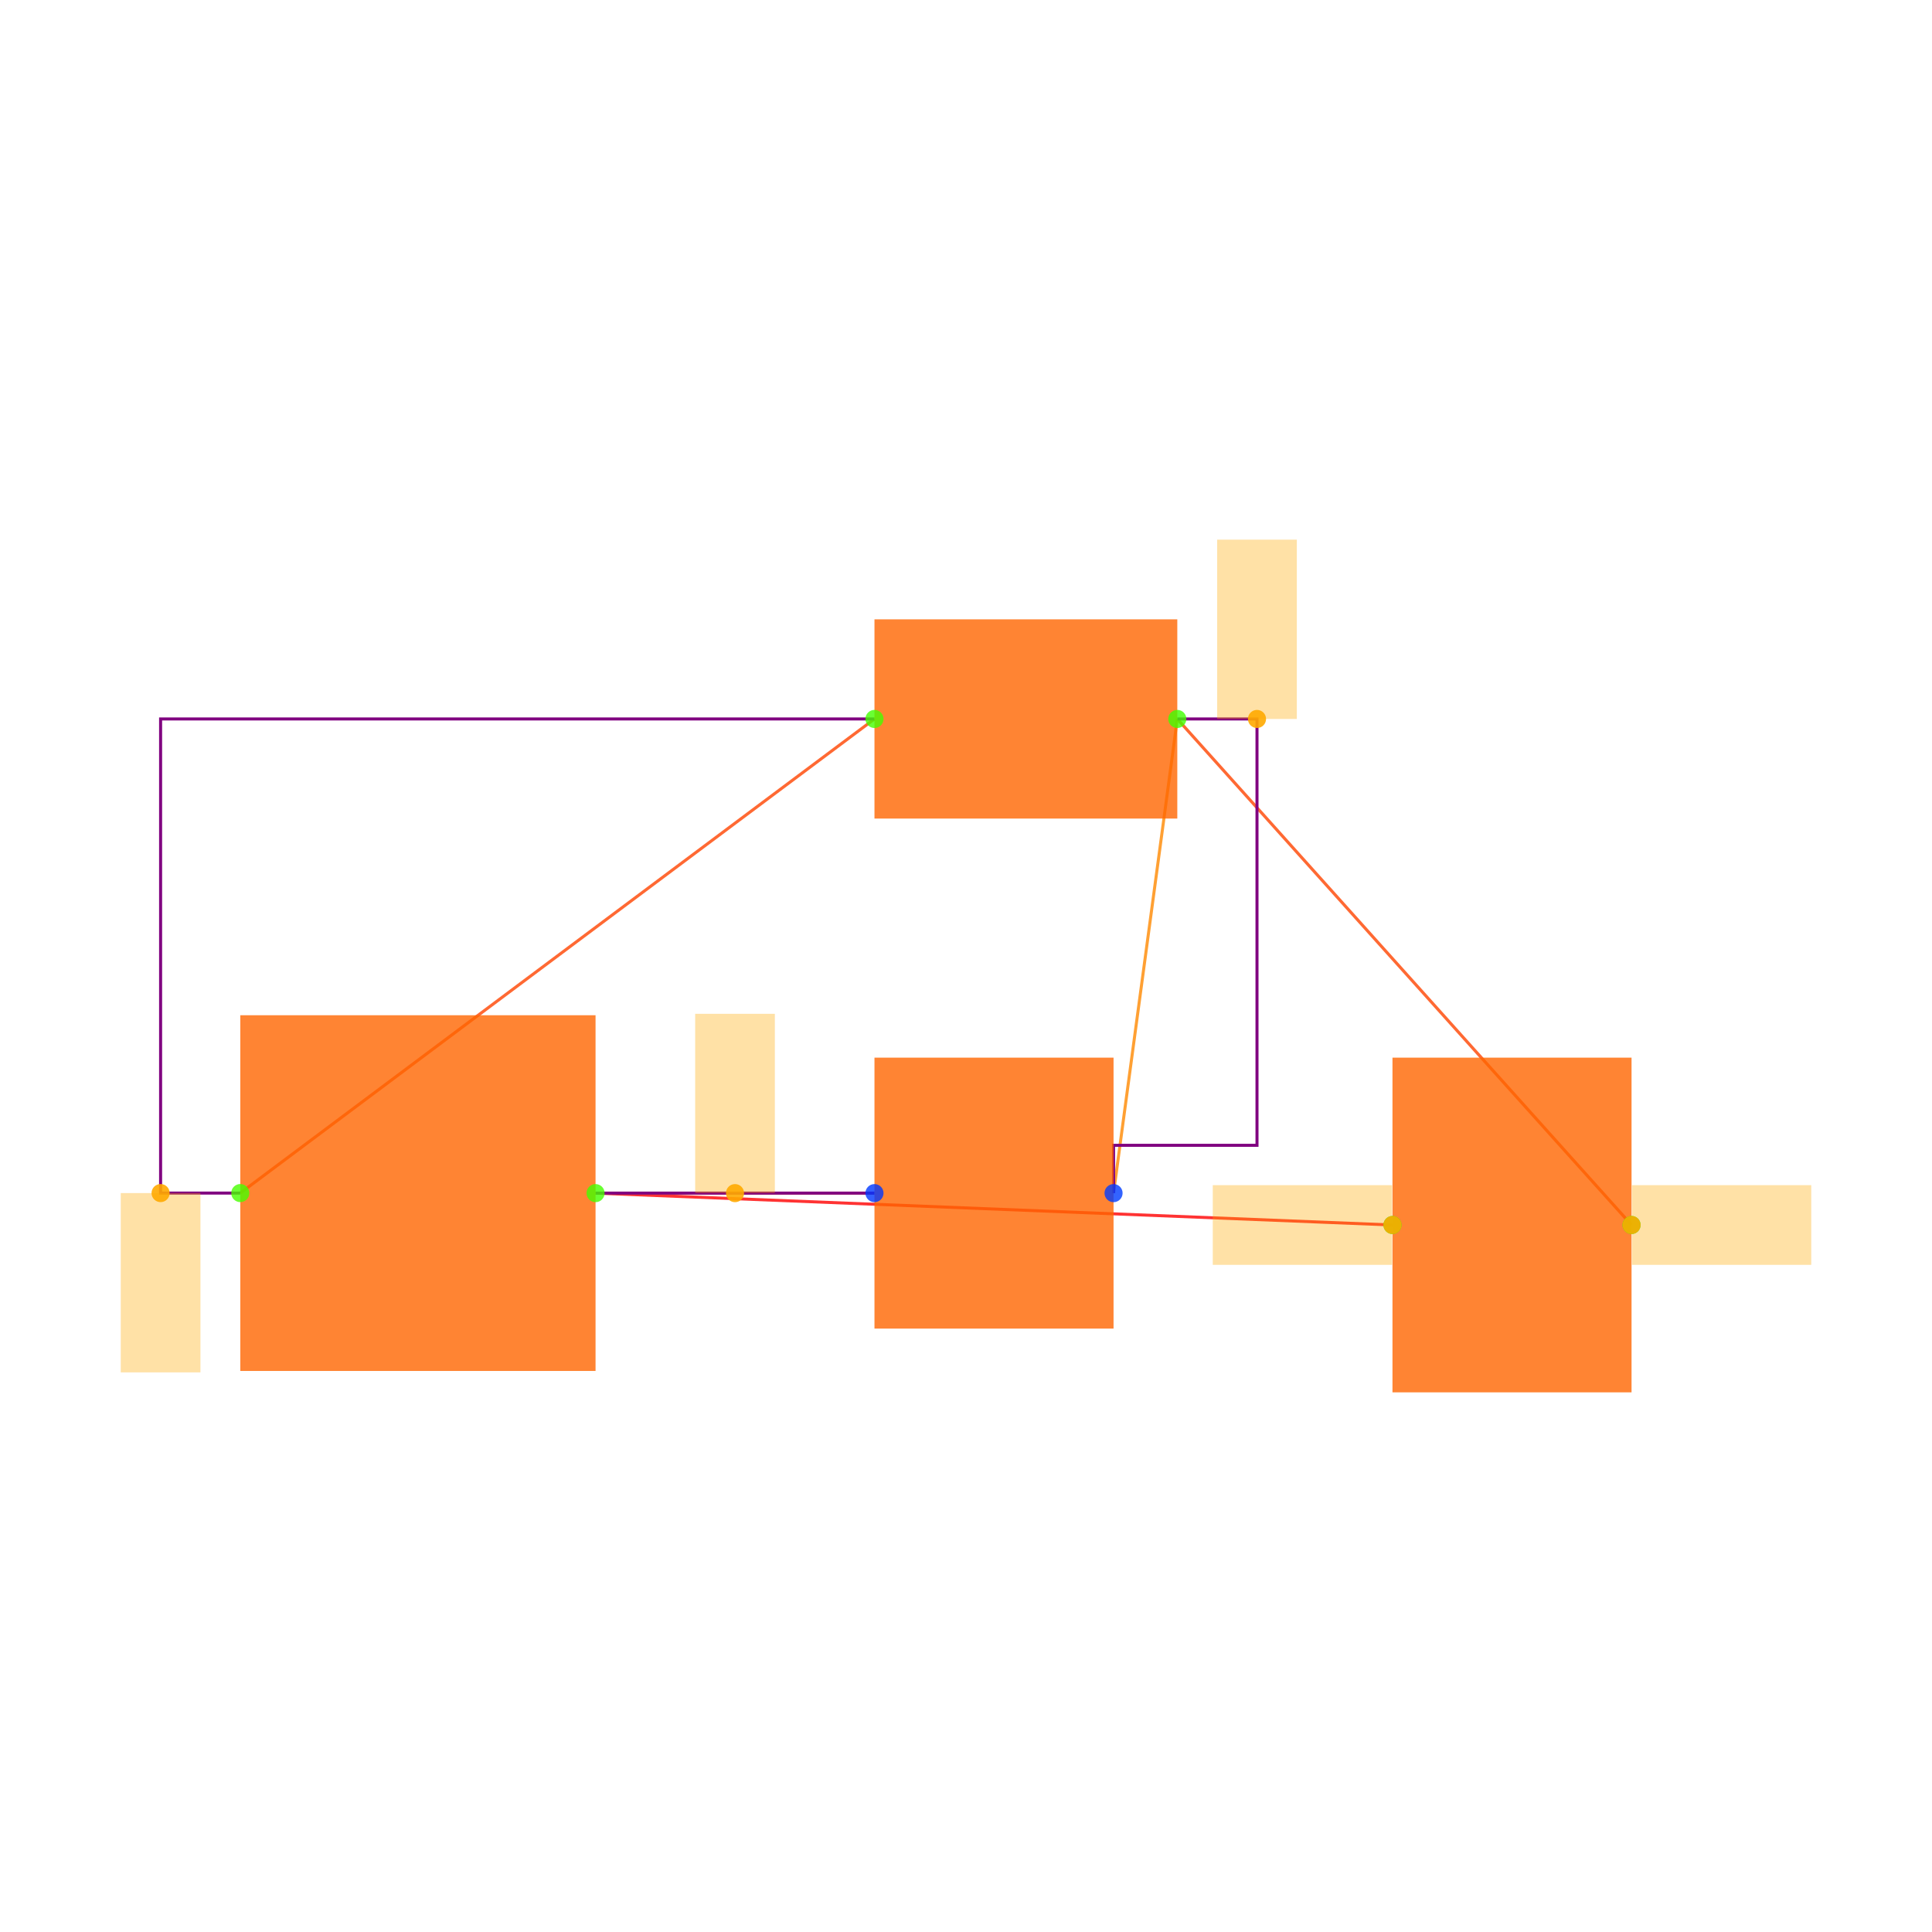
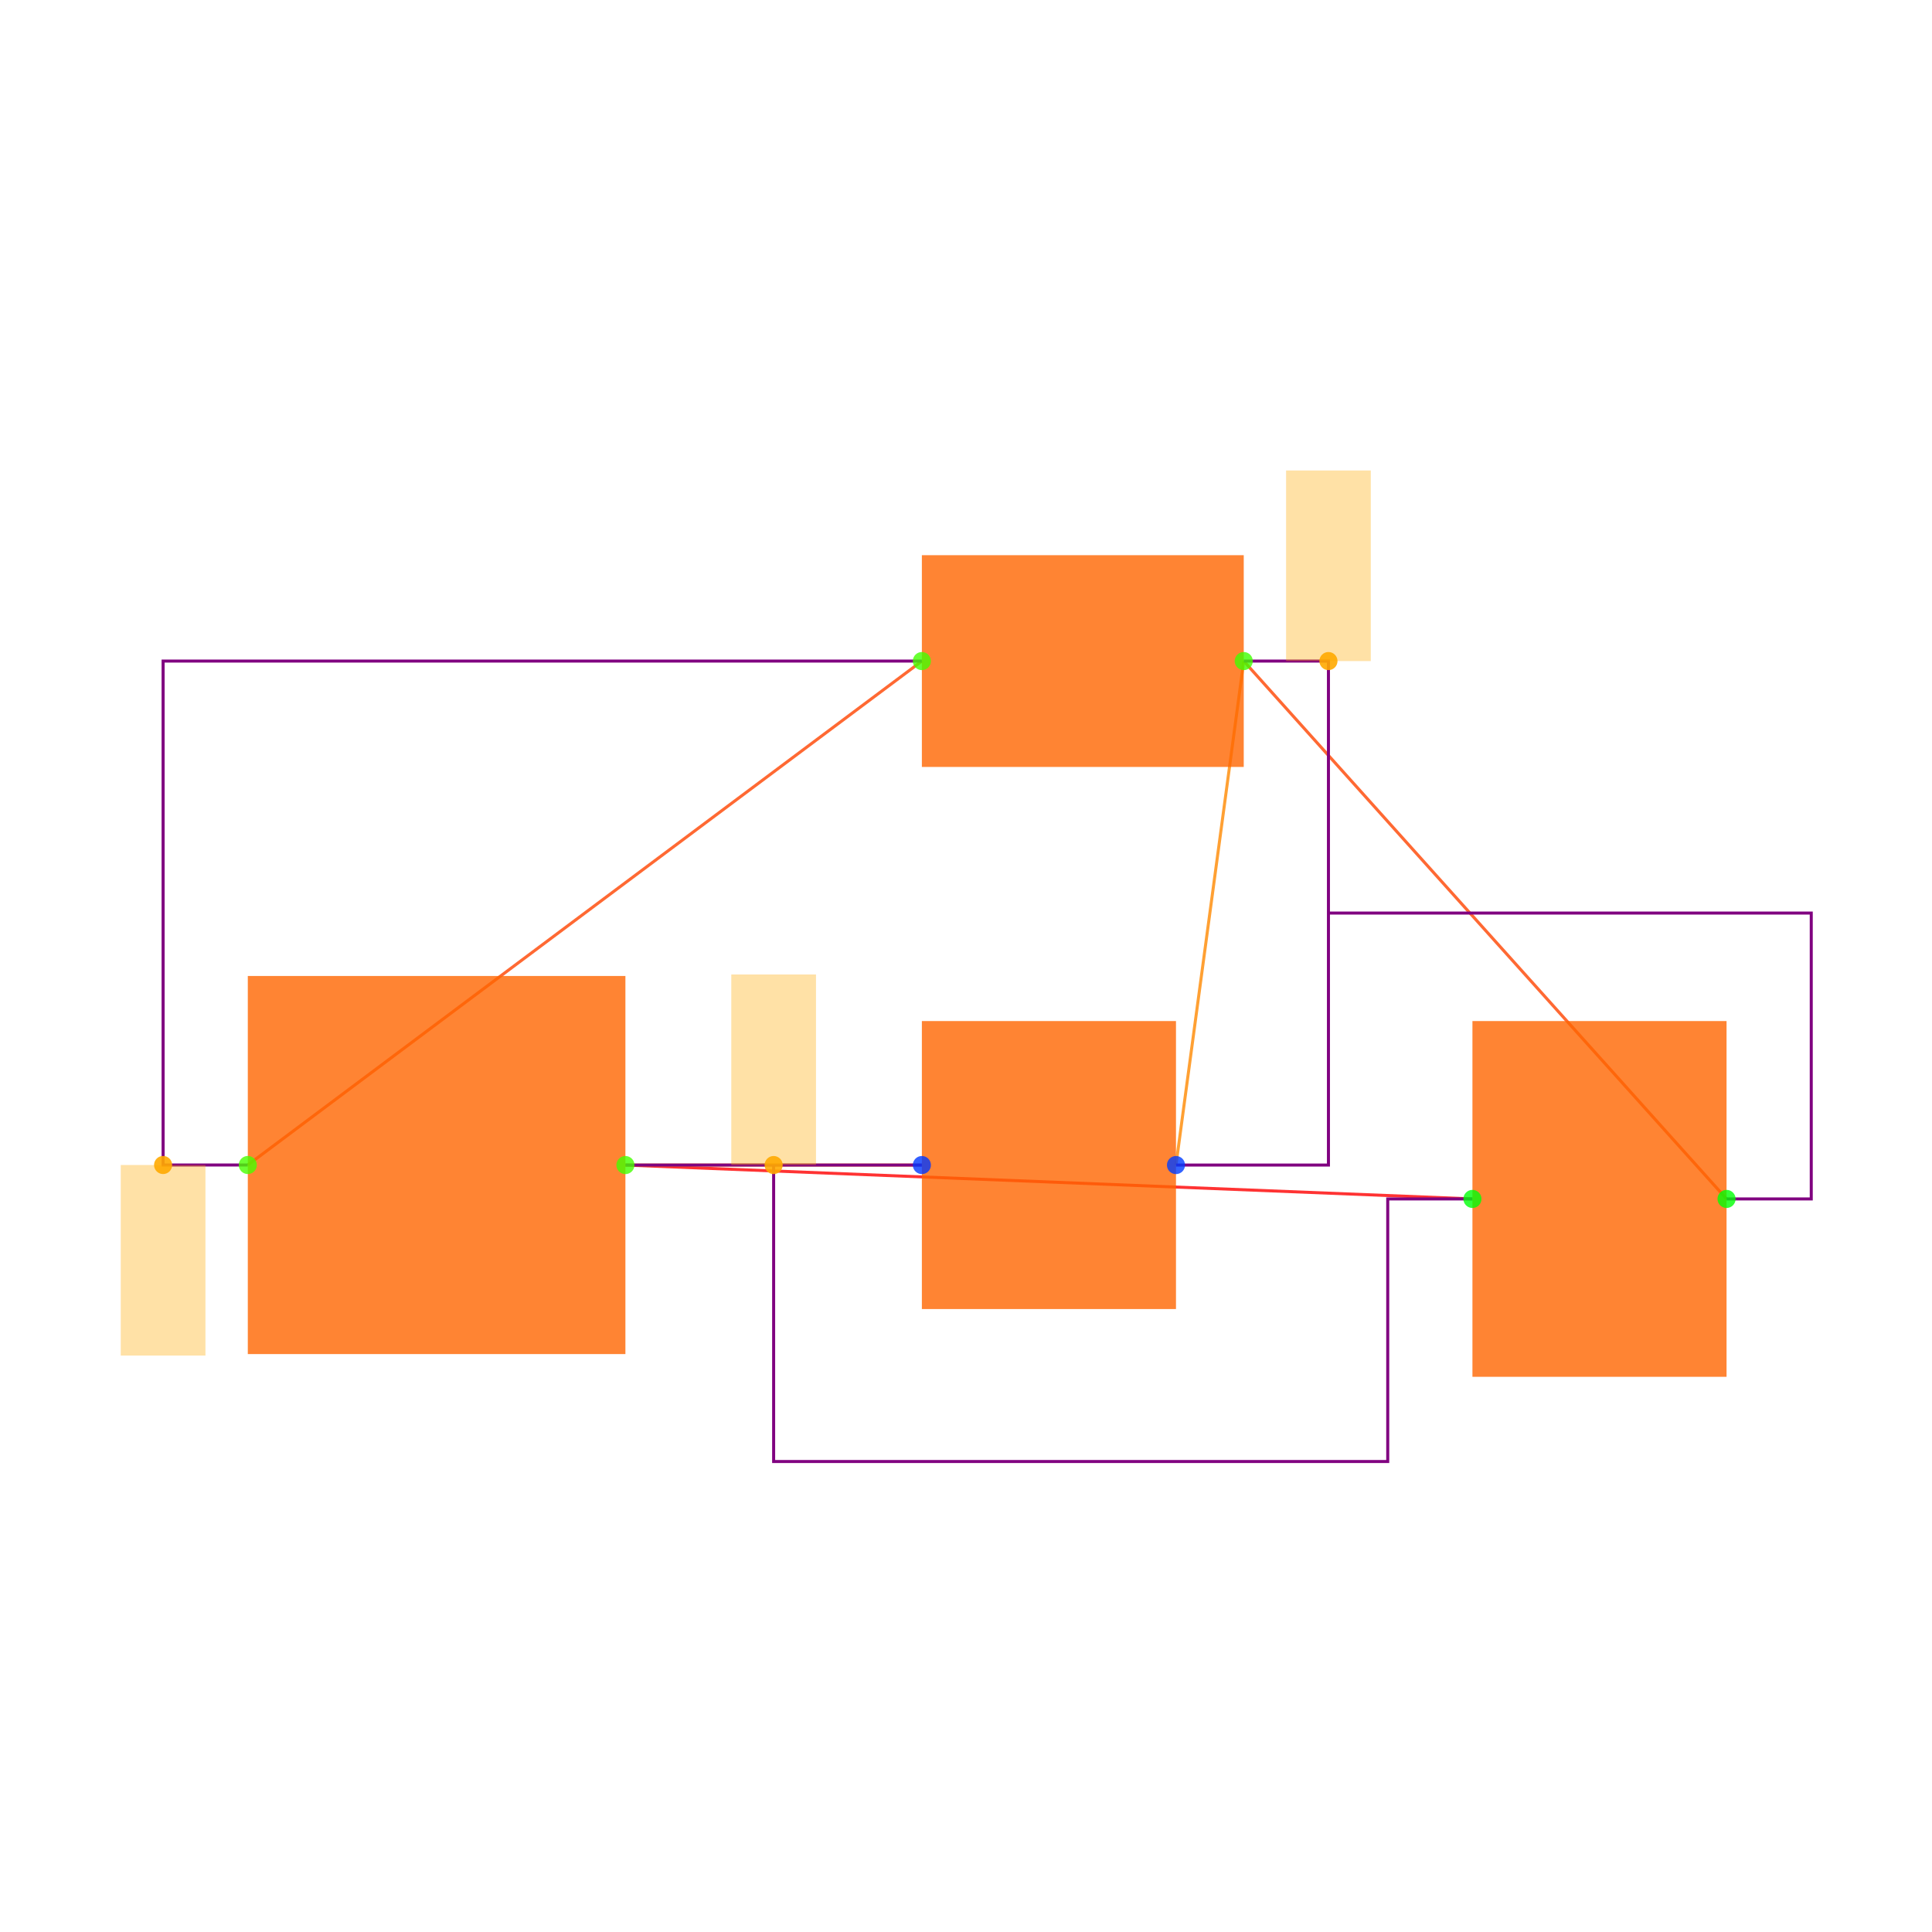
<svg xmlns="http://www.w3.org/2000/svg" width="640" height="640" viewBox="0 0 640 640">
  <rect width="100%" height="100%" fill="white" />
  <g>
-     <polyline data-points="-0.4458008,0.00006220000000001225 1.1458008,1.1899378" data-type="line" data-label="" points="79.598,395.22 289.681,238.163" fill="none" stroke="hsl(16, 100%, 50%, 0.8)" stroke-width="1px" />
+     <polyline data-points="-0.4458008,0.00006220000000001225 1.1458008,1.1899378" data-type="line" data-label="" points="82.088,385.921 305.381,218.988" fill="none" stroke="hsl(16, 100%, 50%, 0.8)" stroke-width="1px" />
  </g>
  <g>
-     <polyline data-points="3.0458008,-0.08006219999999957 1.9058008000000002,1.1899378" data-type="line" data-label="" points="540.47,405.796 389.997,238.163" fill="none" stroke="hsl(16, 100%, 50%, 0.8)" stroke-width="1px" />
+     <polyline data-points="3.0458008,-0.08006219999999957 1.9058008000000002,1.1899378" data-type="line" data-label="" points="571.941,397.162 412.005,218.988" fill="none" stroke="hsl(16, 100%, 50%, 0.8)" stroke-width="1px" />
  </g>
  <g>
-     <polyline data-points="2.4458008,-0.08006219999999949 0.4458008,-0.00006220000000001225" data-type="line" data-label="" points="461.274,405.796 197.285,395.237" fill="none" stroke="hsl(0, 100%, 50%, 0.8)" stroke-width="1px" />
+     <polyline data-points="2.4458008,-0.08006219999999949 0.4458008,-0.00006220000000001225" data-type="line" data-label="" points="487.764,397.162 207.175,385.938" fill="none" stroke="hsl(0, 100%, 50%, 0.8)" stroke-width="1px" />
  </g>
  <g>
-     <polyline data-points="1.7458008,-0.00006219999999993796 1.9058008000000002,1.1899378" data-type="line" data-label="" points="368.878,395.237 389.997,238.163" fill="none" stroke="hsl(32, 100%, 50%, 0.8)" stroke-width="1px" />
+     <polyline data-points="1.7458008,-0.00006219999999993796 1.9058008000000002,1.1899378" data-type="line" data-label="" points="389.558,385.938 412.005,218.988" fill="none" stroke="hsl(32, 100%, 50%, 0.8)" stroke-width="1px" />
  </g>
  <g>
-     <polyline data-points="1.1458008,-0.00006219999999986448 0.4458008,-0.00006220000000001225" data-type="line" data-label="" points="289.681,395.237 197.285,395.237" fill="none" stroke="hsl(32, 100%, 50%, 0.8)" stroke-width="1px" />
+     <polyline data-points="1.1458008,-0.00006219999999986448 0.4458008,-0.00006220000000001225" data-type="line" data-label="" points="305.381,385.938 207.175,385.938" fill="none" stroke="hsl(32, 100%, 50%, 0.8)" stroke-width="1px" />
  </g>
  <g>
-     <polyline data-points="-0.4458008,0.00006220000000001225 -0.6458008,0.00006220000000001225 -0.6458008,1.1899378 1.1458008,1.1899378" data-type="line" data-label="" points="79.598,395.22 53.199,395.22 53.199,238.163 289.681,238.163" fill="none" stroke="purple" stroke-width="1px" />
+     <polyline data-points="-0.4458008,0.00006220000000001225 -0.6458008,0.00006220000000001225 -0.6458008,1.1899378 1.1458008,1.1899378" data-type="line" data-label="" points="82.088,385.921 54.029,385.921 54.029,218.988 305.381,218.988" fill="none" stroke="purple" stroke-width="1px" />
  </g>
  <g>
-     <polyline data-points="0.4458008,-0.00006220000000001225 1.1458008,-0.00006219999999986448" data-type="line" data-label="" points="197.285,395.237 289.681,395.237" fill="none" stroke="purple" stroke-width="1px" />
+     <polyline data-points="1.9058008000000002,1.1899378 2.1058008000000004,1.1899378 2.1058008000000004,-0.00006219999999993796 1.7458008,-0.00006219999999993796" data-type="line" data-label="" points="412.005,218.988 440.064,218.988 440.064,385.938 389.558,385.938" fill="none" stroke="purple" stroke-width="1px" />
  </g>
  <g>
-     <polyline data-points="1.9058008000000002,1.1899378 2.1058008000000004,1.1899378 2.1058008000000004,0.11993780000000052 1.7458008,0.11993780000000052 1.7458008,-0.00006219999999993796" data-type="line" data-label="" points="389.997,238.163 416.396,238.163 416.396,379.398 368.878,379.398 368.878,395.237" fill="none" stroke="purple" stroke-width="1px" />
+     <polyline data-points="0.4458008,-0.00006220000000001225 1.1458008,-0.00006219999999986448" data-type="line" data-label="" points="207.175,385.938 305.381,385.938" fill="none" stroke="purple" stroke-width="1px" />
  </g>
  <g>
-     <rect data-type="rect" data-label="schematic_component_0" data-x="0" data-y="0" x="79.598" y="336.31" width="117.686" height="117.838" fill="hsl(24, 100%, 50%, 0.8)" stroke="black" stroke-width="0.008" />
+     <polyline data-points="3.0458008,-0.08006219999999957 3.2458008,-0.08006219999999957 3.2458008,0.5949378000000001 2.1058008000000004,0.5949378000000001" data-type="line" data-label="" points="571.941,397.162 600,397.162 600,302.463 440.064,302.463" fill="none" stroke="purple" stroke-width="1px" />
  </g>
  <g>
-     <rect data-type="rect" data-label="schematic_component_1" data-x="1.5258008" data-y="1.1899378" x="289.681" y="205.165" width="100.316" height="65.997" fill="hsl(24, 100%, 50%, 0.8)" stroke="black" stroke-width="0.008" />
+     <polyline data-points="2.4458008,-0.08006219999999949 2.2458008,-0.08006219999999949 2.2458008,-0.7000621999999994 0.7958008,-0.7000621999999994 0.7958008,-0.00006219999999993836" data-type="line" data-label="" points="487.764,397.162 459.705,397.162 459.705,484.145 256.278,484.145 256.278,385.938" fill="none" stroke="purple" stroke-width="1px" />
  </g>
  <g>
-     <rect data-type="rect" data-label="schematic_component_2" data-x="2.7458008" data-y="-0.0800621999999995" x="461.274" y="350.359" width="79.197" height="110.875" fill="hsl(24, 100%, 50%, 0.8)" stroke="black" stroke-width="0.008" />
+     <rect data-type="rect" data-label="schematic_component_0" data-x="0" data-y="0" x="82.088" y="323.306" width="125.087" height="125.248" fill="hsl(24, 100%, 50%, 0.8)" stroke="black" stroke-width="0.007" />
  </g>
  <g>
-     <rect data-type="rect" data-label="schematic_component_3" data-x="1.4458008" data-y="-0.00006219999999990122" x="289.681" y="350.359" width="79.197" height="89.756" fill="hsl(24, 100%, 50%, 0.8)" stroke="black" stroke-width="0.008" />
+     <rect data-type="rect" data-label="schematic_component_1" data-x="1.5258008" data-y="1.1899378" x="305.381" y="183.914" width="106.624" height="70.147" fill="hsl(24, 100%, 50%, 0.8)" stroke="black" stroke-width="0.007" />
  </g>
  <g>
-     <rect data-type="rect" data-label="netId: VS1.1 to SW1.1 globalConnNetId: connectivity_net0" data-x="-0.6458008" data-y="-0.2249378" x="40" y="395.22" width="26.399" height="59.398" fill="hsl(40, 100%, 50%, 0.35)" stroke="black" stroke-width="0.008" />
+     <rect data-type="rect" data-label="schematic_component_2" data-x="2.7458008" data-y="-0.0800621999999995" x="487.764" y="338.238" width="84.177" height="117.847" fill="hsl(24, 100%, 50%, 0.8)" stroke="black" stroke-width="0.007" />
  </g>
  <g>
-     <rect data-type="rect" data-label="netId: .C1 &gt; .neg to VS1.2 globalConnNetId: connectivity_net2" data-x="2.2198008000000002" data-y="-0.08006219999999949" x="401.744" y="392.597" width="59.398" height="26.399" fill="hsl(40, 100%, 50%, 0.35)" stroke="black" stroke-width="0.008" />
+     <rect data-type="rect" data-label="schematic_component_3" data-x="1.4458008" data-y="-0.00006219999999990122" x="305.381" y="338.238" width="84.177" height="95.4" fill="hsl(24, 100%, 50%, 0.8)" stroke="black" stroke-width="0.007" />
  </g>
  <g>
-     <rect data-type="rect" data-label="netId: .R1 &gt; .pin2 to VS1.2 globalConnNetId: connectivity_net2" data-x="0.7958008" data-y="0.22493780000000008" x="230.283" y="335.839" width="26.399" height="59.398" fill="hsl(40, 100%, 50%, 0.35)" stroke="black" stroke-width="0.008" />
+     <rect data-type="rect" data-label="netId: VS1.1 to SW1.1 globalConnNetId: connectivity_net0" data-x="-0.6458008" data-y="-0.2249378" x="40" y="385.921" width="28.059" height="63.133" fill="hsl(40, 100%, 50%, 0.35)" stroke="black" stroke-width="0.007" />
  </g>
  <g>
-     <rect data-type="rect" data-label="netId: .C1 &gt; .pos to SW1.2 globalConnNetId: connectivity_net1" data-x="3.2718008" data-y="-0.08006219999999957" x="540.602" y="392.597" width="59.398" height="26.399" fill="hsl(40, 100%, 50%, 0.35)" stroke="black" stroke-width="0.008" />
+     <rect data-type="rect" data-label="netId: .R1 &gt; .pin2 to VS1.2 globalConnNetId: connectivity_net2" data-x="0.7958008" data-y="0.22493780000000008" x="242.249" y="322.806" width="28.059" height="63.133" fill="hsl(40, 100%, 50%, 0.35)" stroke="black" stroke-width="0.007" />
  </g>
  <g>
-     <rect data-type="rect" data-label="netId: .R1 &gt; .pin1 to SW1.2 globalConnNetId: connectivity_net1" data-x="2.1058008000000004" data-y="1.4149378000000001" x="403.196" y="178.766" width="26.399" height="59.398" fill="hsl(40, 100%, 50%, 0.35)" stroke="black" stroke-width="0.008" />
+     <rect data-type="rect" data-label="netId: .R1 &gt; .pin1 to SW1.2 globalConnNetId: connectivity_net1" data-x="2.1058008000000004" data-y="1.4149378000000001" x="426.035" y="155.855" width="28.059" height="63.133" fill="hsl(40, 100%, 50%, 0.35)" stroke="black" stroke-width="0.007" />
  </g>
  <g>
-     <circle data-type="point" data-label="VS1.1 x-" data-x="-0.4458008" data-y="0.00006220000000001225" cx="79.598" cy="395.22" r="3" fill="hsl(103, 100%, 50%, 0.8)" />
+     <circle data-type="point" data-label="VS1.1 x-" data-x="-0.4458008" data-y="0.00006220000000001225" cx="82.088" cy="385.921" r="3" fill="hsl(103, 100%, 50%, 0.8)" />
  </g>
  <g>
-     <circle data-type="point" data-label="VS1.2 x+" data-x="0.4458008" data-y="-0.00006220000000001225" cx="197.285" cy="395.237" r="3" fill="hsl(104, 100%, 50%, 0.8)" />
+     <circle data-type="point" data-label="VS1.2 x+" data-x="0.4458008" data-y="-0.00006220000000001225" cx="207.175" cy="385.938" r="3" fill="hsl(104, 100%, 50%, 0.8)" />
  </g>
  <g>
-     <circle data-type="point" data-label="SW1.1 x-" data-x="1.1458008" data-y="1.1899378" cx="289.681" cy="238.163" r="3" fill="hsl(104, 100%, 50%, 0.8)" />
+     <circle data-type="point" data-label="SW1.1 x-" data-x="1.1458008" data-y="1.1899378" cx="305.381" cy="218.988" r="3" fill="hsl(104, 100%, 50%, 0.8)" />
  </g>
  <g>
-     <circle data-type="point" data-label="SW1.2 x+" data-x="1.9058008000000002" data-y="1.1899378" cx="389.997" cy="238.163" r="3" fill="hsl(105, 100%, 50%, 0.8)" />
+     <circle data-type="point" data-label="SW1.2 x+" data-x="1.9058008000000002" data-y="1.1899378" cx="412.005" cy="218.988" r="3" fill="hsl(105, 100%, 50%, 0.8)" />
  </g>
  <g>
-     <circle data-type="point" data-label="C1.1 x+" data-x="3.0458008" data-y="-0.08006219999999957" cx="540.47" cy="405.796" r="3" fill="hsl(121, 100%, 50%, 0.8)" />
+     <circle data-type="point" data-label="C1.1 x+" data-x="3.0458008" data-y="-0.08006219999999957" cx="571.941" cy="397.162" r="3" fill="hsl(121, 100%, 50%, 0.8)" />
  </g>
  <g>
-     <circle data-type="point" data-label="C1.2 x-" data-x="2.4458008" data-y="-0.08006219999999949" cx="461.274" cy="405.796" r="3" fill="hsl(122, 100%, 50%, 0.8)" />
+     <circle data-type="point" data-label="C1.2 x-" data-x="2.4458008" data-y="-0.08006219999999949" cx="487.764" cy="397.162" r="3" fill="hsl(122, 100%, 50%, 0.8)" />
  </g>
  <g>
-     <circle data-type="point" data-label="R1.1 x+" data-x="1.7458008" data-y="-0.00006219999999993796" cx="368.878" cy="395.237" r="3" fill="hsl(226, 100%, 50%, 0.8)" />
+     <circle data-type="point" data-label="R1.1 x+" data-x="1.7458008" data-y="-0.00006219999999993796" cx="389.558" cy="385.938" r="3" fill="hsl(226, 100%, 50%, 0.8)" />
  </g>
  <g>
-     <circle data-type="point" data-label="R1.2 x-" data-x="1.1458008" data-y="-0.00006219999999986448" cx="289.681" cy="395.237" r="3" fill="hsl(227, 100%, 50%, 0.8)" />
+     <circle data-type="point" data-label="R1.2 x-" data-x="1.1458008" data-y="-0.00006219999999986448" cx="305.381" cy="385.938" r="3" fill="hsl(227, 100%, 50%, 0.8)" />
  </g>
  <g>
-     <circle data-type="point" data-label="anchorPoint orientation: y-" data-x="-0.6458008" data-y="0.00006220000000001225" cx="53.199" cy="395.22" r="3" fill="hsl(40, 100%, 50%, 0.9)" />
+     <circle data-type="point" data-label="anchorPoint orientation: y-" data-x="-0.6458008" data-y="0.00006220000000001225" cx="54.029" cy="385.921" r="3" fill="hsl(40, 100%, 50%, 0.9)" />
  </g>
  <g>
-     <circle data-type="point" data-label="anchorPoint orientation: x-" data-x="2.4458008" data-y="-0.08006219999999949" cx="461.274" cy="405.796" r="3" fill="hsl(40, 100%, 50%, 0.9)" />
+     <circle data-type="point" data-label="anchorPoint orientation: y+" data-x="0.7958008" data-y="-0.00006219999999993836" cx="256.278" cy="385.938" r="3" fill="hsl(40, 100%, 50%, 0.9)" />
  </g>
  <g>
-     <circle data-type="point" data-label="anchorPoint orientation: y+" data-x="0.7958008" data-y="-0.00006219999999993836" cx="243.483" cy="395.237" r="3" fill="hsl(40, 100%, 50%, 0.9)" />
-   </g>
-   <g>
-     <circle data-type="point" data-label="anchorPoint orientation: x+" data-x="3.0458008" data-y="-0.08006219999999957" cx="540.47" cy="405.796" r="3" fill="hsl(40, 100%, 50%, 0.9)" />
-   </g>
-   <g>
-     <circle data-type="point" data-label="anchorPoint orientation: y+" data-x="2.1058008000000004" data-y="1.1899378" cx="416.396" cy="238.163" r="3" fill="hsl(40, 100%, 50%, 0.9)" />
+     <circle data-type="point" data-label="anchorPoint orientation: y+" data-x="2.1058008000000004" data-y="1.1899378" cx="440.064" cy="218.988" r="3" fill="hsl(40, 100%, 50%, 0.9)" />
  </g>
  <g id="crosshair" style="display: none">
    <line id="crosshair-h" y1="0" y2="640" stroke="#666" stroke-width="0.5" />
    <line id="crosshair-v" x1="0" x2="640" stroke="#666" stroke-width="0.5" />
    <text id="coordinates" font-family="monospace" font-size="12" fill="#666" />
  </g>
</svg>
